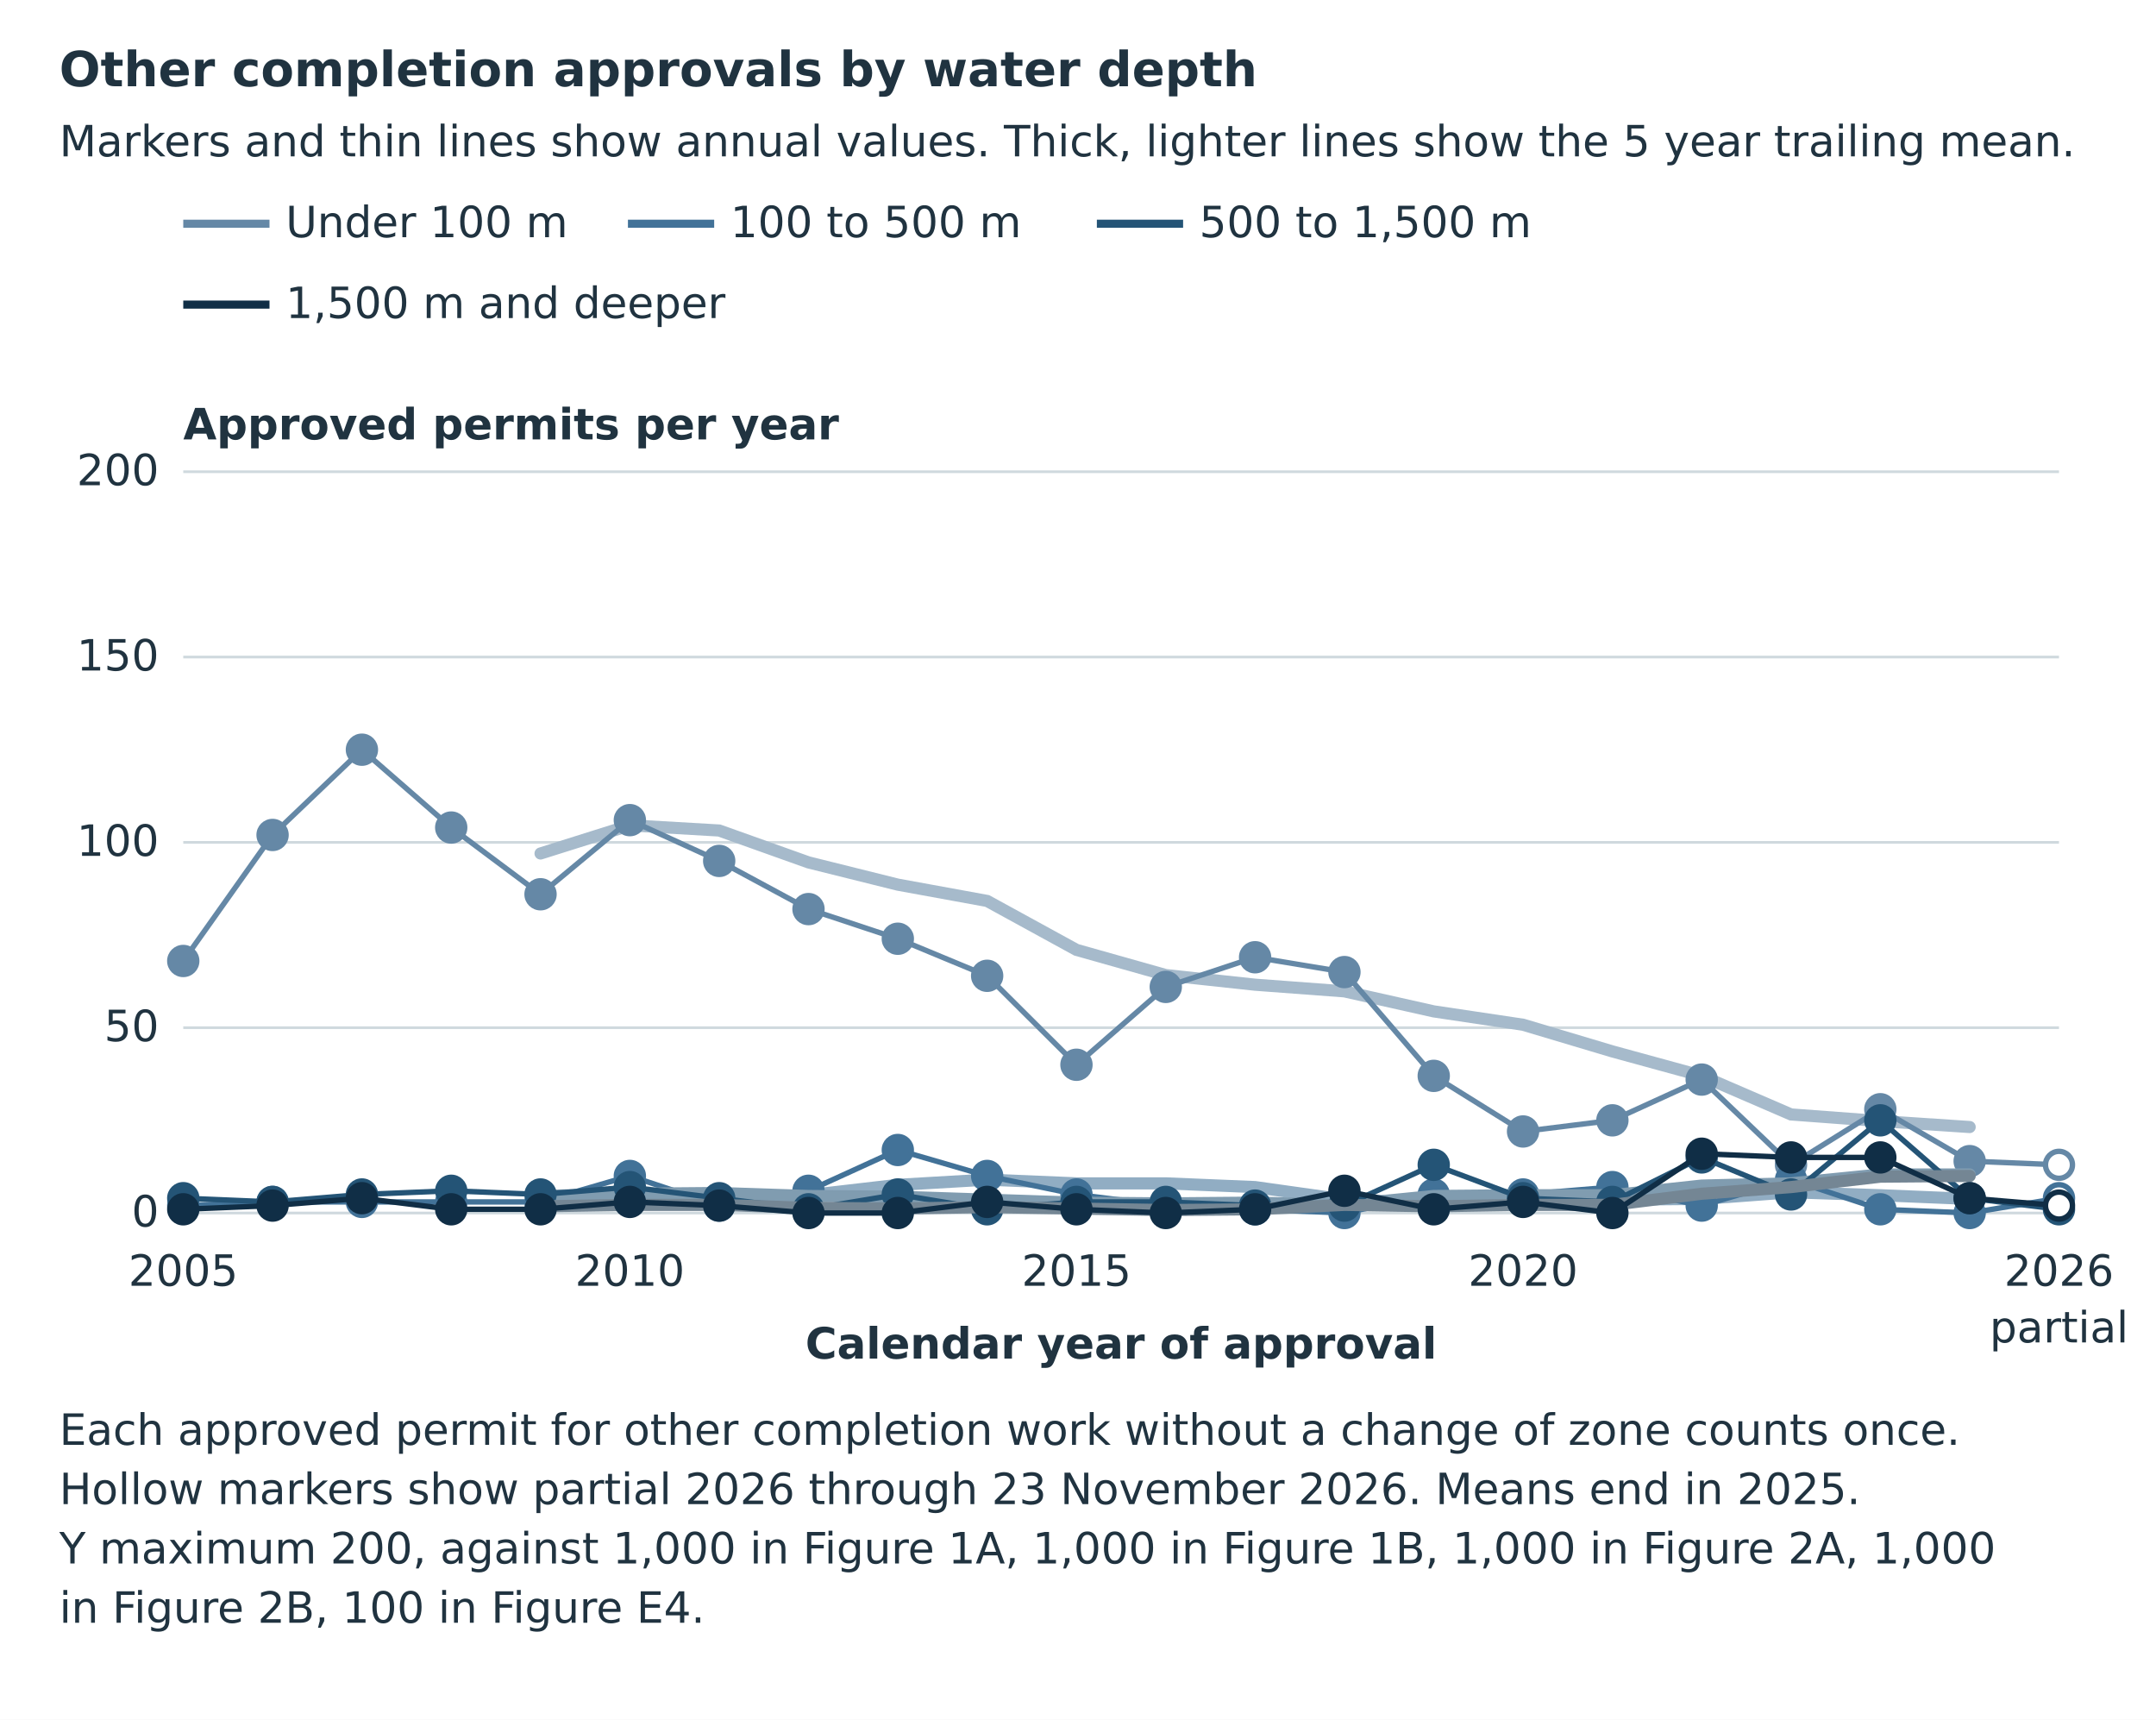
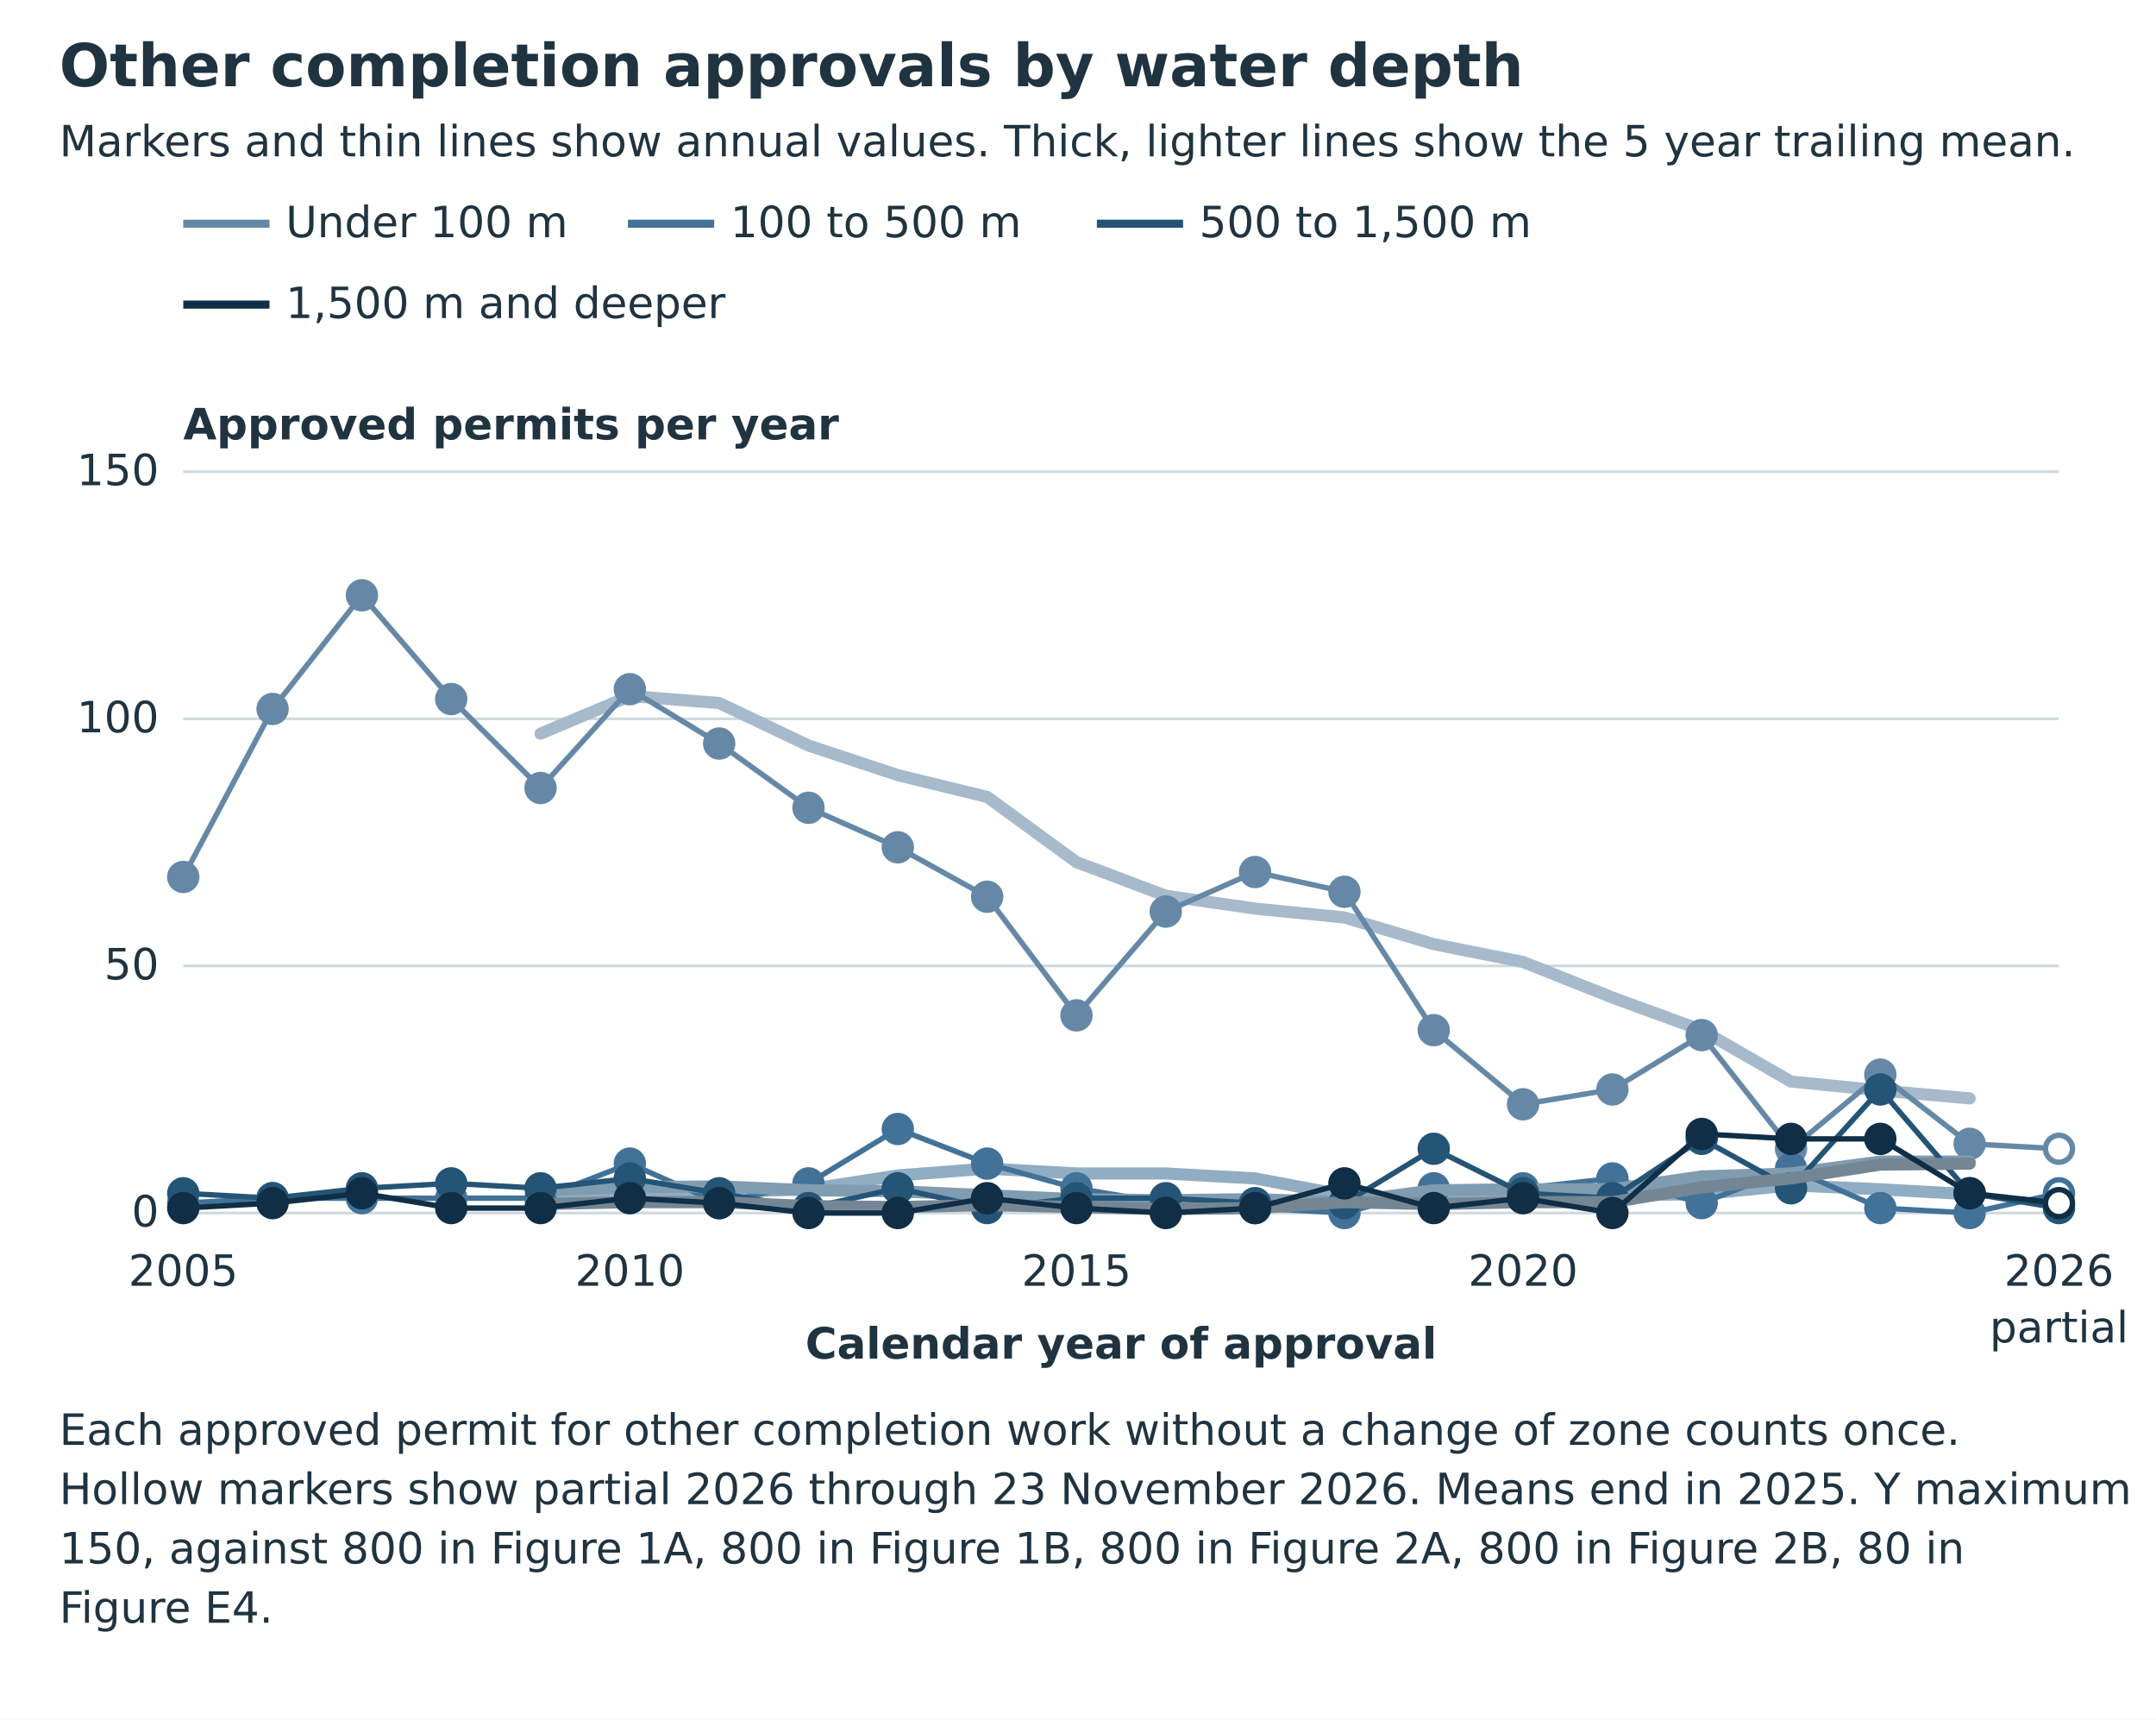
<svg xmlns="http://www.w3.org/2000/svg" role="img" aria-label="Other completion approvals by water depth" font-family="'DejaVu Sans','Segoe UI',Arial,sans-serif" font-size="16" fill="#203340" width="800" height="638" viewBox="0 0 800 638">
  <rect width="800" height="638" fill="white" />
-   <text x="22" y="32" font-size="18" font-weight="bold">Other completion approvals by water depth</text>
+   <text x="22" y="32" font-size="22" font-weight="bold">Other completion approvals by water depth</text>
  <text x="22" y="58">Markers and thin lines show annual values. Thick, lighter lines show the 5 year trailing mean.</text>
  <g data-legend="0">
    <rect x="62" y="70" height="27" width="154" fill="white" />
    <line x1="68" y1="83" x2="100" y2="83" stroke="#6588a6" stroke-width="3" />
    <text x="106" y="88">Under 100 m</text>
  </g>
  <g data-legend="1">
    <rect x="227" y="70" height="27" width="163" fill="white" />
    <line x1="233" y1="83" x2="265" y2="83" stroke="#427298" stroke-width="3" />
    <text x="271" y="88">100 to 500 m</text>
  </g>
  <g data-legend="2">
    <rect x="401" y="70" height="27" width="181" fill="white" />
    <line x1="407" y1="83" x2="439" y2="83" stroke="#245476" stroke-width="3" />
    <text x="445" y="88">500 to 1,500 m</text>
  </g>
  <g data-legend="3">
    <rect x="62" y="100" height="27" width="217" fill="white" />
    <line x1="68" y1="113" x2="100" y2="113" stroke="#102e46" stroke-width="3" />
    <text x="106" y="118">1,500 m and deeper</text>
  </g>
  <text x="68" y="163" font-weight="bold">Approved permits per year</text>
-   <line x1="68" x2="764" y1="450.0" y2="450.0" stroke="#cfd9de" />
-   <text x="59" y="455.0" text-anchor="end">0</text>
-   <line x1="68" x2="764" y1="381.25" y2="381.25" stroke="#cfd9de" />
-   <text x="59" y="386.25" text-anchor="end">50</text>
-   <line x1="68" x2="764" y1="312.5" y2="312.5" stroke="#cfd9de" />
-   <text x="59" y="317.5" text-anchor="end">100</text>
-   <line x1="68" x2="764" y1="243.75" y2="243.75" stroke="#cfd9de" />
-   <text x="59" y="248.75" text-anchor="end">150</text>
-   <line x1="68" x2="764" y1="175.0" y2="175.0" stroke="#cfd9de" />
-   <text x="59" y="180.0" text-anchor="end">200</text>
-   <text x="68.0" y="477" text-anchor="middle">2005</text>
+   <line x1="68" x2="764" y1="450.00" y2="450.00" stroke="#cfd9de" />
+   <text x="59" y="455.00" text-anchor="end">0</text>
+   <line x1="68" x2="764" y1="358.33" y2="358.33" stroke="#cfd9de" />
+   <text x="59" y="363.33" text-anchor="end">50</text>
+   <line x1="68" x2="764" y1="266.67" y2="266.67" stroke="#cfd9de" />
+   <text x="59" y="271.67" text-anchor="end">100</text>
+   <line x1="68" x2="764" y1="175.00" y2="175.00" stroke="#cfd9de" />
+   <text x="59" y="180.00" text-anchor="end">150</text>
+   <text x="68.00" y="477" text-anchor="middle">2005</text>
  <text x="233.71" y="477" text-anchor="middle">2010</text>
  <text x="399.43" y="477" text-anchor="middle">2015</text>
  <text x="565.14" y="477" text-anchor="middle">2020</text>
-   <text x="764.0" y="477" text-anchor="middle">2026</text>
+   <text x="764.00" y="477" text-anchor="middle">2026</text>
  <text x="764" y="498" text-anchor="middle">partial</text>
-   <text x="416.0" y="504" text-anchor="middle" font-weight="bold">Calendar year of approval</text>
+   <text x="416.00" y="504" text-anchor="middle" font-weight="bold">Calendar year of approval</text>
  <g data-series="0" data-label="Under 100 m">
-     <path d="M200.57,316.62l0,0 L233.71,306.18 L266.86,308.10 L300.00,319.93 L333.14,328.18 L366.29,334.23 L399.43,352.38 L432.57,361.73 L465.71,365.30 L498.86,367.77 L532.00,375.20 L565.14,380.15 L598.29,390.05 L631.43,399.12 L664.57,413.43 L697.71,415.90 L730.86,418.10" fill="none" stroke="#a6bacb" stroke-width="4.5" stroke-linecap="round" class="trend" />
-     <path d="M68.00,356.50l0,0 L101.14,309.75 L134.29,278.12 L167.43,307.00 L200.57,331.75 L233.71,304.25 L266.86,319.38 L300.00,337.25 L333.14,348.25 L366.29,362.00 L399.43,395.00 L432.57,366.12 L465.71,355.12 L498.86,360.62 L532.00,399.12 L565.14,419.75 L598.29,415.62 L631.43,400.50 L664.57,432.12 L697.71,411.50 L730.86,430.75 L764.00,432.12" fill="none" stroke="#6588a6" stroke-width="2" stroke-linecap="round" class="annual" />
-     <circle cx="68.00" cy="356.50" r="5" stroke="#6588a6" stroke-width="2" fill="#6588a6" data-year="2005" />
-     <circle cx="101.14" cy="309.75" r="5" stroke="#6588a6" stroke-width="2" fill="#6588a6" data-year="2006" />
-     <circle cx="134.29" cy="278.12" r="5" stroke="#6588a6" stroke-width="2" fill="#6588a6" data-year="2007" />
-     <circle cx="167.43" cy="307.00" r="5" stroke="#6588a6" stroke-width="2" fill="#6588a6" data-year="2008" />
-     <circle cx="200.57" cy="331.75" r="5" stroke="#6588a6" stroke-width="2" fill="#6588a6" data-year="2009" />
-     <circle cx="233.71" cy="304.25" r="5" stroke="#6588a6" stroke-width="2" fill="#6588a6" data-year="2010" />
-     <circle cx="266.86" cy="319.38" r="5" stroke="#6588a6" stroke-width="2" fill="#6588a6" data-year="2011" />
-     <circle cx="300.00" cy="337.25" r="5" stroke="#6588a6" stroke-width="2" fill="#6588a6" data-year="2012" />
-     <circle cx="333.14" cy="348.25" r="5" stroke="#6588a6" stroke-width="2" fill="#6588a6" data-year="2013" />
-     <circle cx="366.29" cy="362.00" r="5" stroke="#6588a6" stroke-width="2" fill="#6588a6" data-year="2014" />
-     <circle cx="399.43" cy="395.00" r="5" stroke="#6588a6" stroke-width="2" fill="#6588a6" data-year="2015" />
-     <circle cx="432.57" cy="366.12" r="5" stroke="#6588a6" stroke-width="2" fill="#6588a6" data-year="2016" />
-     <circle cx="465.71" cy="355.12" r="5" stroke="#6588a6" stroke-width="2" fill="#6588a6" data-year="2017" />
-     <circle cx="498.86" cy="360.62" r="5" stroke="#6588a6" stroke-width="2" fill="#6588a6" data-year="2018" />
-     <circle cx="532.00" cy="399.12" r="5" stroke="#6588a6" stroke-width="2" fill="#6588a6" data-year="2019" />
-     <circle cx="565.14" cy="419.75" r="5" stroke="#6588a6" stroke-width="2" fill="#6588a6" data-year="2020" />
-     <circle cx="598.29" cy="415.62" r="5" stroke="#6588a6" stroke-width="2" fill="#6588a6" data-year="2021" />
-     <circle cx="631.43" cy="400.50" r="5" stroke="#6588a6" stroke-width="2" fill="#6588a6" data-year="2022" />
-     <circle cx="664.57" cy="432.12" r="5" stroke="#6588a6" stroke-width="2" fill="#6588a6" data-year="2023" />
-     <circle cx="697.71" cy="411.50" r="5" stroke="#6588a6" stroke-width="2" fill="#6588a6" data-year="2024" />
-     <circle cx="730.86" cy="430.75" r="5" stroke="#6588a6" stroke-width="2" fill="#6588a6" data-year="2025" />
-     <circle cx="764.00" cy="432.12" r="5" stroke="#6588a6" stroke-width="2" fill="white" data-year="2026" />
+     <path d="M200.57,272.17l0,0 L233.71,258.23 L266.86,260.80 L300.00,276.57 L333.14,287.57 L366.29,295.63 L399.43,319.83 L432.57,332.30 L465.71,337.07 L498.86,340.37 L532.00,350.27 L565.14,356.87 L598.29,370.07 L631.43,382.17 L664.57,401.23 L697.71,404.53 L730.86,407.47" fill="none" stroke="#a6bacb" stroke-width="4.5" stroke-linecap="round" class="trend" />
+     <path d="M68.00,325.33l0,0 L101.14,263.00 L134.29,220.83 L167.43,259.33 L200.57,292.33 L233.71,255.67 L266.86,275.83 L300.00,299.67 L333.14,314.33 L366.29,332.67 L399.43,376.67 L432.57,338.17 L465.71,323.50 L498.86,330.83 L532.00,382.17 L565.14,409.67 L598.29,404.17 L631.43,384.00 L664.57,426.17 L697.71,398.67 L730.86,424.33 L764.00,426.17" fill="none" stroke="#6588a6" stroke-width="2" stroke-linecap="round" class="annual" />
+     <circle cx="68.00" cy="325.33" r="5" stroke="#6588a6" stroke-width="2" fill="#6588a6" data-year="2005" />
+     <circle cx="101.14" cy="263.00" r="5" stroke="#6588a6" stroke-width="2" fill="#6588a6" data-year="2006" />
+     <circle cx="134.29" cy="220.83" r="5" stroke="#6588a6" stroke-width="2" fill="#6588a6" data-year="2007" />
+     <circle cx="167.43" cy="259.33" r="5" stroke="#6588a6" stroke-width="2" fill="#6588a6" data-year="2008" />
+     <circle cx="200.57" cy="292.33" r="5" stroke="#6588a6" stroke-width="2" fill="#6588a6" data-year="2009" />
+     <circle cx="233.71" cy="255.67" r="5" stroke="#6588a6" stroke-width="2" fill="#6588a6" data-year="2010" />
+     <circle cx="266.86" cy="275.83" r="5" stroke="#6588a6" stroke-width="2" fill="#6588a6" data-year="2011" />
+     <circle cx="300.00" cy="299.67" r="5" stroke="#6588a6" stroke-width="2" fill="#6588a6" data-year="2012" />
+     <circle cx="333.14" cy="314.33" r="5" stroke="#6588a6" stroke-width="2" fill="#6588a6" data-year="2013" />
+     <circle cx="366.29" cy="332.67" r="5" stroke="#6588a6" stroke-width="2" fill="#6588a6" data-year="2014" />
+     <circle cx="399.43" cy="376.67" r="5" stroke="#6588a6" stroke-width="2" fill="#6588a6" data-year="2015" />
+     <circle cx="432.57" cy="338.17" r="5" stroke="#6588a6" stroke-width="2" fill="#6588a6" data-year="2016" />
+     <circle cx="465.71" cy="323.50" r="5" stroke="#6588a6" stroke-width="2" fill="#6588a6" data-year="2017" />
+     <circle cx="498.86" cy="330.83" r="5" stroke="#6588a6" stroke-width="2" fill="#6588a6" data-year="2018" />
+     <circle cx="532.00" cy="382.17" r="5" stroke="#6588a6" stroke-width="2" fill="#6588a6" data-year="2019" />
+     <circle cx="565.14" cy="409.67" r="5" stroke="#6588a6" stroke-width="2" fill="#6588a6" data-year="2020" />
+     <circle cx="598.29" cy="404.17" r="5" stroke="#6588a6" stroke-width="2" fill="#6588a6" data-year="2021" />
+     <circle cx="631.43" cy="384.00" r="5" stroke="#6588a6" stroke-width="2" fill="#6588a6" data-year="2022" />
+     <circle cx="664.57" cy="426.17" r="5" stroke="#6588a6" stroke-width="2" fill="#6588a6" data-year="2023" />
+     <circle cx="697.71" cy="398.67" r="5" stroke="#6588a6" stroke-width="2" fill="#6588a6" data-year="2024" />
+     <circle cx="730.86" cy="424.33" r="5" stroke="#6588a6" stroke-width="2" fill="#6588a6" data-year="2025" />
+     <circle cx="764.00" cy="426.17" r="5" stroke="#6588a6" stroke-width="2" fill="white" data-year="2026" />
  </g>
  <g data-series="1" data-label="100 to 500 m">
-     <path d="M200.57,446.15l0,0 L233.71,443.95 L266.86,444.23 L300.00,443.40 L333.14,439.55 L366.29,437.62 L399.43,439.00 L432.57,439.00 L465.71,440.38 L498.86,445.05 L532.00,446.43 L565.14,446.43 L598.29,445.05 L631.43,444.77 L664.57,442.30 L697.71,443.40 L730.86,444.77" fill="none" stroke="#91adc3" stroke-width="4.5" stroke-linecap="round" class="trend" />
-     <path d="M68.00,447.25l0,0 L101.14,445.88 L134.29,445.88 L167.43,445.88 L200.57,445.88 L233.71,436.25 L266.86,447.25 L300.00,441.75 L333.14,426.62 L366.29,436.25 L399.43,443.12 L432.57,447.25 L465.71,448.62 L498.86,450.00 L532.00,443.12 L565.14,443.12 L598.29,440.38 L631.43,447.25 L664.57,437.62 L697.71,448.62 L730.86,450.00 L764.00,444.50" fill="none" stroke="#427298" stroke-width="2" stroke-linecap="round" class="annual" />
-     <circle cx="68.00" cy="447.25" r="5" stroke="#427298" stroke-width="2" fill="#427298" data-year="2005" />
-     <circle cx="101.14" cy="445.88" r="5" stroke="#427298" stroke-width="2" fill="#427298" data-year="2006" />
-     <circle cx="134.29" cy="445.88" r="5" stroke="#427298" stroke-width="2" fill="#427298" data-year="2007" />
-     <circle cx="167.43" cy="445.88" r="5" stroke="#427298" stroke-width="2" fill="#427298" data-year="2008" />
-     <circle cx="200.57" cy="445.88" r="5" stroke="#427298" stroke-width="2" fill="#427298" data-year="2009" />
-     <circle cx="233.71" cy="436.25" r="5" stroke="#427298" stroke-width="2" fill="#427298" data-year="2010" />
-     <circle cx="266.86" cy="447.25" r="5" stroke="#427298" stroke-width="2" fill="#427298" data-year="2011" />
-     <circle cx="300.00" cy="441.75" r="5" stroke="#427298" stroke-width="2" fill="#427298" data-year="2012" />
-     <circle cx="333.14" cy="426.62" r="5" stroke="#427298" stroke-width="2" fill="#427298" data-year="2013" />
-     <circle cx="366.29" cy="436.25" r="5" stroke="#427298" stroke-width="2" fill="#427298" data-year="2014" />
-     <circle cx="399.43" cy="443.12" r="5" stroke="#427298" stroke-width="2" fill="#427298" data-year="2015" />
-     <circle cx="432.57" cy="447.25" r="5" stroke="#427298" stroke-width="2" fill="#427298" data-year="2016" />
-     <circle cx="465.71" cy="448.62" r="5" stroke="#427298" stroke-width="2" fill="#427298" data-year="2017" />
+     <path d="M200.57,444.87l0,0 L233.71,441.93 L266.86,442.30 L300.00,441.20 L333.14,436.07 L366.29,433.50 L399.43,435.33 L432.57,435.33 L465.71,437.17 L498.86,443.40 L532.00,445.23 L565.14,445.23 L598.29,443.40 L631.43,443.03 L664.57,439.73 L697.71,441.20 L730.86,443.03" fill="none" stroke="#91adc3" stroke-width="4.5" stroke-linecap="round" class="trend" />
+     <path d="M68.00,446.33l0,0 L101.14,444.50 L134.29,444.50 L167.43,444.50 L200.57,444.50 L233.71,431.67 L266.86,446.33 L300.00,439.00 L333.14,418.83 L366.29,431.67 L399.43,440.83 L432.57,446.33 L465.71,448.17 L498.86,450.00 L532.00,440.83 L565.14,440.83 L598.29,437.17 L631.43,446.33 L664.57,433.50 L697.71,448.17 L730.86,450.00 L764.00,442.67" fill="none" stroke="#427298" stroke-width="2" stroke-linecap="round" class="annual" />
+     <circle cx="68.00" cy="446.33" r="5" stroke="#427298" stroke-width="2" fill="#427298" data-year="2005" />
+     <circle cx="101.14" cy="444.50" r="5" stroke="#427298" stroke-width="2" fill="#427298" data-year="2006" />
+     <circle cx="134.29" cy="444.50" r="5" stroke="#427298" stroke-width="2" fill="#427298" data-year="2007" />
+     <circle cx="167.43" cy="444.50" r="5" stroke="#427298" stroke-width="2" fill="#427298" data-year="2008" />
+     <circle cx="200.57" cy="444.50" r="5" stroke="#427298" stroke-width="2" fill="#427298" data-year="2009" />
+     <circle cx="233.71" cy="431.67" r="5" stroke="#427298" stroke-width="2" fill="#427298" data-year="2010" />
+     <circle cx="266.86" cy="446.33" r="5" stroke="#427298" stroke-width="2" fill="#427298" data-year="2011" />
+     <circle cx="300.00" cy="439.00" r="5" stroke="#427298" stroke-width="2" fill="#427298" data-year="2012" />
+     <circle cx="333.14" cy="418.83" r="5" stroke="#427298" stroke-width="2" fill="#427298" data-year="2013" />
+     <circle cx="366.29" cy="431.67" r="5" stroke="#427298" stroke-width="2" fill="#427298" data-year="2014" />
+     <circle cx="399.43" cy="440.83" r="5" stroke="#427298" stroke-width="2" fill="#427298" data-year="2015" />
+     <circle cx="432.57" cy="446.33" r="5" stroke="#427298" stroke-width="2" fill="#427298" data-year="2016" />
+     <circle cx="465.71" cy="448.17" r="5" stroke="#427298" stroke-width="2" fill="#427298" data-year="2017" />
    <circle cx="498.86" cy="450.00" r="5" stroke="#427298" stroke-width="2" fill="#427298" data-year="2018" />
-     <circle cx="532.00" cy="443.12" r="5" stroke="#427298" stroke-width="2" fill="#427298" data-year="2019" />
-     <circle cx="565.14" cy="443.12" r="5" stroke="#427298" stroke-width="2" fill="#427298" data-year="2020" />
-     <circle cx="598.29" cy="440.38" r="5" stroke="#427298" stroke-width="2" fill="#427298" data-year="2021" />
-     <circle cx="631.43" cy="447.25" r="5" stroke="#427298" stroke-width="2" fill="#427298" data-year="2022" />
-     <circle cx="664.57" cy="437.62" r="5" stroke="#427298" stroke-width="2" fill="#427298" data-year="2023" />
-     <circle cx="697.71" cy="448.62" r="5" stroke="#427298" stroke-width="2" fill="#427298" data-year="2024" />
+     <circle cx="532.00" cy="440.83" r="5" stroke="#427298" stroke-width="2" fill="#427298" data-year="2019" />
+     <circle cx="565.14" cy="440.83" r="5" stroke="#427298" stroke-width="2" fill="#427298" data-year="2020" />
+     <circle cx="598.29" cy="437.17" r="5" stroke="#427298" stroke-width="2" fill="#427298" data-year="2021" />
+     <circle cx="631.43" cy="446.33" r="5" stroke="#427298" stroke-width="2" fill="#427298" data-year="2022" />
+     <circle cx="664.57" cy="433.50" r="5" stroke="#427298" stroke-width="2" fill="#427298" data-year="2023" />
+     <circle cx="697.71" cy="448.17" r="5" stroke="#427298" stroke-width="2" fill="#427298" data-year="2024" />
    <circle cx="730.86" cy="450.00" r="5" stroke="#427298" stroke-width="2" fill="#427298" data-year="2025" />
-     <circle cx="764.00" cy="444.50" r="5" stroke="#427298" stroke-width="2" fill="white" data-year="2026" />
+     <circle cx="764.00" cy="442.67" r="5" stroke="#427298" stroke-width="2" fill="white" data-year="2026" />
  </g>
  <g data-series="2" data-label="500 to 1,500 m">
-     <path d="M200.57,443.68l0,0 L233.71,442.85 L266.86,442.57 L300.00,443.68 L333.14,443.95 L366.29,445.05 L399.43,446.15 L432.57,446.43 L465.71,446.15 L498.86,446.98 L532.00,443.68 L565.14,443.40 L598.29,443.40 L631.43,439.82 L664.57,439.00 L697.71,435.70 L730.86,435.70" fill="none" stroke="#809cb0" stroke-width="4.5" stroke-linecap="round" class="trend" />
-     <path d="M68.00,444.50l0,0 L101.14,445.88 L134.29,443.12 L167.43,441.75 L200.57,443.12 L233.71,440.38 L266.86,444.50 L300.00,448.62 L333.14,443.12 L366.29,448.62 L399.43,445.88 L432.57,445.88 L465.71,447.25 L498.86,447.25 L532.00,432.12 L565.14,444.50 L598.29,445.88 L631.43,429.38 L664.57,443.12 L697.71,415.62 L730.86,444.50 L764.00,448.62" fill="none" stroke="#245476" stroke-width="2" stroke-linecap="round" class="annual" />
-     <circle cx="68.00" cy="444.50" r="5" stroke="#245476" stroke-width="2" fill="#245476" data-year="2005" />
-     <circle cx="101.14" cy="445.88" r="5" stroke="#245476" stroke-width="2" fill="#245476" data-year="2006" />
-     <circle cx="134.29" cy="443.12" r="5" stroke="#245476" stroke-width="2" fill="#245476" data-year="2007" />
-     <circle cx="167.43" cy="441.75" r="5" stroke="#245476" stroke-width="2" fill="#245476" data-year="2008" />
-     <circle cx="200.57" cy="443.12" r="5" stroke="#245476" stroke-width="2" fill="#245476" data-year="2009" />
-     <circle cx="233.71" cy="440.38" r="5" stroke="#245476" stroke-width="2" fill="#245476" data-year="2010" />
-     <circle cx="266.86" cy="444.50" r="5" stroke="#245476" stroke-width="2" fill="#245476" data-year="2011" />
-     <circle cx="300.00" cy="448.62" r="5" stroke="#245476" stroke-width="2" fill="#245476" data-year="2012" />
-     <circle cx="333.14" cy="443.12" r="5" stroke="#245476" stroke-width="2" fill="#245476" data-year="2013" />
-     <circle cx="366.29" cy="448.62" r="5" stroke="#245476" stroke-width="2" fill="#245476" data-year="2014" />
-     <circle cx="399.43" cy="445.88" r="5" stroke="#245476" stroke-width="2" fill="#245476" data-year="2015" />
-     <circle cx="432.57" cy="445.88" r="5" stroke="#245476" stroke-width="2" fill="#245476" data-year="2016" />
-     <circle cx="465.71" cy="447.25" r="5" stroke="#245476" stroke-width="2" fill="#245476" data-year="2017" />
-     <circle cx="498.86" cy="447.25" r="5" stroke="#245476" stroke-width="2" fill="#245476" data-year="2018" />
-     <circle cx="532.00" cy="432.12" r="5" stroke="#245476" stroke-width="2" fill="#245476" data-year="2019" />
-     <circle cx="565.14" cy="444.50" r="5" stroke="#245476" stroke-width="2" fill="#245476" data-year="2020" />
-     <circle cx="598.29" cy="445.88" r="5" stroke="#245476" stroke-width="2" fill="#245476" data-year="2021" />
-     <circle cx="631.43" cy="429.38" r="5" stroke="#245476" stroke-width="2" fill="#245476" data-year="2022" />
-     <circle cx="664.57" cy="443.12" r="5" stroke="#245476" stroke-width="2" fill="#245476" data-year="2023" />
-     <circle cx="697.71" cy="415.62" r="5" stroke="#245476" stroke-width="2" fill="#245476" data-year="2024" />
-     <circle cx="730.86" cy="444.50" r="5" stroke="#245476" stroke-width="2" fill="#245476" data-year="2025" />
-     <circle cx="764.00" cy="448.62" r="5" stroke="#245476" stroke-width="2" fill="white" data-year="2026" />
+     <path d="M200.57,441.57l0,0 L233.71,440.47 L266.86,440.10 L300.00,441.57 L333.14,441.93 L366.29,443.40 L399.43,444.87 L432.57,445.23 L465.71,444.87 L498.86,445.97 L532.00,441.57 L565.14,441.20 L598.29,441.20 L631.43,436.43 L664.57,435.33 L697.71,430.93 L730.86,430.93" fill="none" stroke="#809cb0" stroke-width="4.5" stroke-linecap="round" class="trend" />
+     <path d="M68.00,442.67l0,0 L101.14,444.50 L134.29,440.83 L167.43,439.00 L200.57,440.83 L233.71,437.17 L266.86,442.67 L300.00,448.17 L333.14,440.83 L366.29,448.17 L399.43,444.50 L432.57,444.50 L465.71,446.33 L498.86,446.33 L532.00,426.17 L565.14,442.67 L598.29,444.50 L631.43,422.50 L664.57,440.83 L697.71,404.17 L730.86,442.67 L764.00,448.17" fill="none" stroke="#245476" stroke-width="2" stroke-linecap="round" class="annual" />
+     <circle cx="68.00" cy="442.67" r="5" stroke="#245476" stroke-width="2" fill="#245476" data-year="2005" />
+     <circle cx="101.14" cy="444.50" r="5" stroke="#245476" stroke-width="2" fill="#245476" data-year="2006" />
+     <circle cx="134.29" cy="440.83" r="5" stroke="#245476" stroke-width="2" fill="#245476" data-year="2007" />
+     <circle cx="167.43" cy="439.00" r="5" stroke="#245476" stroke-width="2" fill="#245476" data-year="2008" />
+     <circle cx="200.57" cy="440.83" r="5" stroke="#245476" stroke-width="2" fill="#245476" data-year="2009" />
+     <circle cx="233.71" cy="437.17" r="5" stroke="#245476" stroke-width="2" fill="#245476" data-year="2010" />
+     <circle cx="266.86" cy="442.67" r="5" stroke="#245476" stroke-width="2" fill="#245476" data-year="2011" />
+     <circle cx="300.00" cy="448.17" r="5" stroke="#245476" stroke-width="2" fill="#245476" data-year="2012" />
+     <circle cx="333.14" cy="440.83" r="5" stroke="#245476" stroke-width="2" fill="#245476" data-year="2013" />
+     <circle cx="366.29" cy="448.17" r="5" stroke="#245476" stroke-width="2" fill="#245476" data-year="2014" />
+     <circle cx="399.43" cy="444.50" r="5" stroke="#245476" stroke-width="2" fill="#245476" data-year="2015" />
+     <circle cx="432.57" cy="444.50" r="5" stroke="#245476" stroke-width="2" fill="#245476" data-year="2016" />
+     <circle cx="465.71" cy="446.33" r="5" stroke="#245476" stroke-width="2" fill="#245476" data-year="2017" />
+     <circle cx="498.86" cy="446.33" r="5" stroke="#245476" stroke-width="2" fill="#245476" data-year="2018" />
+     <circle cx="532.00" cy="426.17" r="5" stroke="#245476" stroke-width="2" fill="#245476" data-year="2019" />
+     <circle cx="565.14" cy="442.67" r="5" stroke="#245476" stroke-width="2" fill="#245476" data-year="2020" />
+     <circle cx="598.29" cy="444.50" r="5" stroke="#245476" stroke-width="2" fill="#245476" data-year="2021" />
+     <circle cx="631.43" cy="422.50" r="5" stroke="#245476" stroke-width="2" fill="#245476" data-year="2022" />
+     <circle cx="664.57" cy="440.83" r="5" stroke="#245476" stroke-width="2" fill="#245476" data-year="2023" />
+     <circle cx="697.71" cy="404.17" r="5" stroke="#245476" stroke-width="2" fill="#245476" data-year="2024" />
+     <circle cx="730.86" cy="442.67" r="5" stroke="#245476" stroke-width="2" fill="#245476" data-year="2025" />
+     <circle cx="764.00" cy="448.17" r="5" stroke="#245476" stroke-width="2" fill="white" data-year="2026" />
  </g>
  <g data-series="3" data-label="1,500 m and deeper">
-     <path d="M200.57,447.52l0,0 L233.71,446.98 L266.86,446.98 L300.00,448.07 L333.14,448.35 L366.29,447.80 L399.43,448.35 L432.57,448.90 L465.71,448.62 L498.86,446.98 L532.00,447.52 L565.14,446.98 L598.29,446.98 L631.43,442.85 L664.57,440.38 L697.71,436.52 L730.86,436.25" fill="none" stroke="#748694" stroke-width="4.5" stroke-linecap="round" class="trend" />
-     <path d="M68.00,448.62l0,0 L101.14,447.25 L134.29,444.50 L167.43,448.62 L200.57,448.62 L233.71,445.88 L266.86,447.25 L300.00,450.00 L333.14,450.00 L366.29,445.88 L399.43,448.62 L432.57,450.00 L465.71,448.62 L498.86,441.75 L532.00,448.62 L565.14,445.88 L598.29,450.00 L631.43,428.00 L664.57,429.38 L697.71,429.38 L730.86,444.50 L764.00,447.25" fill="none" stroke="#102e46" stroke-width="2" stroke-linecap="round" class="annual" />
-     <circle cx="68.00" cy="448.62" r="5" stroke="#102e46" stroke-width="2" fill="#102e46" data-year="2005" />
-     <circle cx="101.14" cy="447.25" r="5" stroke="#102e46" stroke-width="2" fill="#102e46" data-year="2006" />
-     <circle cx="134.29" cy="444.50" r="5" stroke="#102e46" stroke-width="2" fill="#102e46" data-year="2007" />
-     <circle cx="167.43" cy="448.62" r="5" stroke="#102e46" stroke-width="2" fill="#102e46" data-year="2008" />
-     <circle cx="200.57" cy="448.62" r="5" stroke="#102e46" stroke-width="2" fill="#102e46" data-year="2009" />
-     <circle cx="233.71" cy="445.88" r="5" stroke="#102e46" stroke-width="2" fill="#102e46" data-year="2010" />
-     <circle cx="266.86" cy="447.25" r="5" stroke="#102e46" stroke-width="2" fill="#102e46" data-year="2011" />
+     <path d="M200.57,446.70l0,0 L233.71,445.97 L266.86,445.97 L300.00,447.43 L333.14,447.80 L366.29,447.07 L399.43,447.80 L432.57,448.53 L465.71,448.17 L498.86,445.97 L532.00,446.70 L565.14,445.97 L598.29,445.97 L631.43,440.47 L664.57,437.17 L697.71,432.03 L730.86,431.67" fill="none" stroke="#748694" stroke-width="4.5" stroke-linecap="round" class="trend" />
+     <path d="M68.00,448.17l0,0 L101.14,446.33 L134.29,442.67 L167.43,448.17 L200.57,448.17 L233.71,444.50 L266.86,446.33 L300.00,450.00 L333.14,450.00 L366.29,444.50 L399.43,448.17 L432.57,450.00 L465.71,448.17 L498.86,439.00 L532.00,448.17 L565.14,444.50 L598.29,450.00 L631.43,420.67 L664.57,422.50 L697.71,422.50 L730.86,442.67 L764.00,446.33" fill="none" stroke="#102e46" stroke-width="2" stroke-linecap="round" class="annual" />
+     <circle cx="68.00" cy="448.17" r="5" stroke="#102e46" stroke-width="2" fill="#102e46" data-year="2005" />
+     <circle cx="101.14" cy="446.33" r="5" stroke="#102e46" stroke-width="2" fill="#102e46" data-year="2006" />
+     <circle cx="134.29" cy="442.67" r="5" stroke="#102e46" stroke-width="2" fill="#102e46" data-year="2007" />
+     <circle cx="167.43" cy="448.17" r="5" stroke="#102e46" stroke-width="2" fill="#102e46" data-year="2008" />
+     <circle cx="200.57" cy="448.17" r="5" stroke="#102e46" stroke-width="2" fill="#102e46" data-year="2009" />
+     <circle cx="233.71" cy="444.50" r="5" stroke="#102e46" stroke-width="2" fill="#102e46" data-year="2010" />
+     <circle cx="266.86" cy="446.33" r="5" stroke="#102e46" stroke-width="2" fill="#102e46" data-year="2011" />
    <circle cx="300.00" cy="450.00" r="5" stroke="#102e46" stroke-width="2" fill="#102e46" data-year="2012" />
    <circle cx="333.14" cy="450.00" r="5" stroke="#102e46" stroke-width="2" fill="#102e46" data-year="2013" />
-     <circle cx="366.29" cy="445.88" r="5" stroke="#102e46" stroke-width="2" fill="#102e46" data-year="2014" />
-     <circle cx="399.43" cy="448.62" r="5" stroke="#102e46" stroke-width="2" fill="#102e46" data-year="2015" />
+     <circle cx="366.29" cy="444.50" r="5" stroke="#102e46" stroke-width="2" fill="#102e46" data-year="2014" />
+     <circle cx="399.43" cy="448.17" r="5" stroke="#102e46" stroke-width="2" fill="#102e46" data-year="2015" />
    <circle cx="432.57" cy="450.00" r="5" stroke="#102e46" stroke-width="2" fill="#102e46" data-year="2016" />
-     <circle cx="465.71" cy="448.62" r="5" stroke="#102e46" stroke-width="2" fill="#102e46" data-year="2017" />
-     <circle cx="498.86" cy="441.75" r="5" stroke="#102e46" stroke-width="2" fill="#102e46" data-year="2018" />
-     <circle cx="532.00" cy="448.62" r="5" stroke="#102e46" stroke-width="2" fill="#102e46" data-year="2019" />
-     <circle cx="565.14" cy="445.88" r="5" stroke="#102e46" stroke-width="2" fill="#102e46" data-year="2020" />
+     <circle cx="465.71" cy="448.17" r="5" stroke="#102e46" stroke-width="2" fill="#102e46" data-year="2017" />
+     <circle cx="498.86" cy="439.00" r="5" stroke="#102e46" stroke-width="2" fill="#102e46" data-year="2018" />
+     <circle cx="532.00" cy="448.17" r="5" stroke="#102e46" stroke-width="2" fill="#102e46" data-year="2019" />
+     <circle cx="565.14" cy="444.50" r="5" stroke="#102e46" stroke-width="2" fill="#102e46" data-year="2020" />
    <circle cx="598.29" cy="450.00" r="5" stroke="#102e46" stroke-width="2" fill="#102e46" data-year="2021" />
-     <circle cx="631.43" cy="428.00" r="5" stroke="#102e46" stroke-width="2" fill="#102e46" data-year="2022" />
-     <circle cx="664.57" cy="429.38" r="5" stroke="#102e46" stroke-width="2" fill="#102e46" data-year="2023" />
-     <circle cx="697.71" cy="429.38" r="5" stroke="#102e46" stroke-width="2" fill="#102e46" data-year="2024" />
-     <circle cx="730.86" cy="444.50" r="5" stroke="#102e46" stroke-width="2" fill="#102e46" data-year="2025" />
-     <circle cx="764.00" cy="447.25" r="5" stroke="#102e46" stroke-width="2" fill="white" data-year="2026" />
+     <circle cx="631.43" cy="420.67" r="5" stroke="#102e46" stroke-width="2" fill="#102e46" data-year="2022" />
+     <circle cx="664.57" cy="422.50" r="5" stroke="#102e46" stroke-width="2" fill="#102e46" data-year="2023" />
+     <circle cx="697.71" cy="422.50" r="5" stroke="#102e46" stroke-width="2" fill="#102e46" data-year="2024" />
+     <circle cx="730.86" cy="442.67" r="5" stroke="#102e46" stroke-width="2" fill="#102e46" data-year="2025" />
+     <circle cx="764.00" cy="446.33" r="5" stroke="#102e46" stroke-width="2" fill="white" data-year="2026" />
  </g>
  <text x="22" y="536">Each approved permit for other completion work without a change of zone counts once.</text>
-   <text x="22" y="558">Hollow markers show partial 2026 through 23 November 2026. Means end in 2025.</text>
-   <text x="22" y="580">Y maximum 200, against 1,000 in Figure 1A, 1,000 in Figure 1B, 1,000 in Figure 2A, 1,000</text>
-   <text x="22" y="602">in Figure 2B, 100 in Figure E4.</text>
+   <text x="22" y="558">Hollow markers show partial 2026 through 23 November 2026. Means end in 2025. Y maximum</text>
+   <text x="22" y="580">150, against 800 in Figure 1A, 800 in Figure 1B, 800 in Figure 2A, 800 in Figure 2B, 80 in</text>
+   <text x="22" y="602">Figure E4.</text>
</svg>
